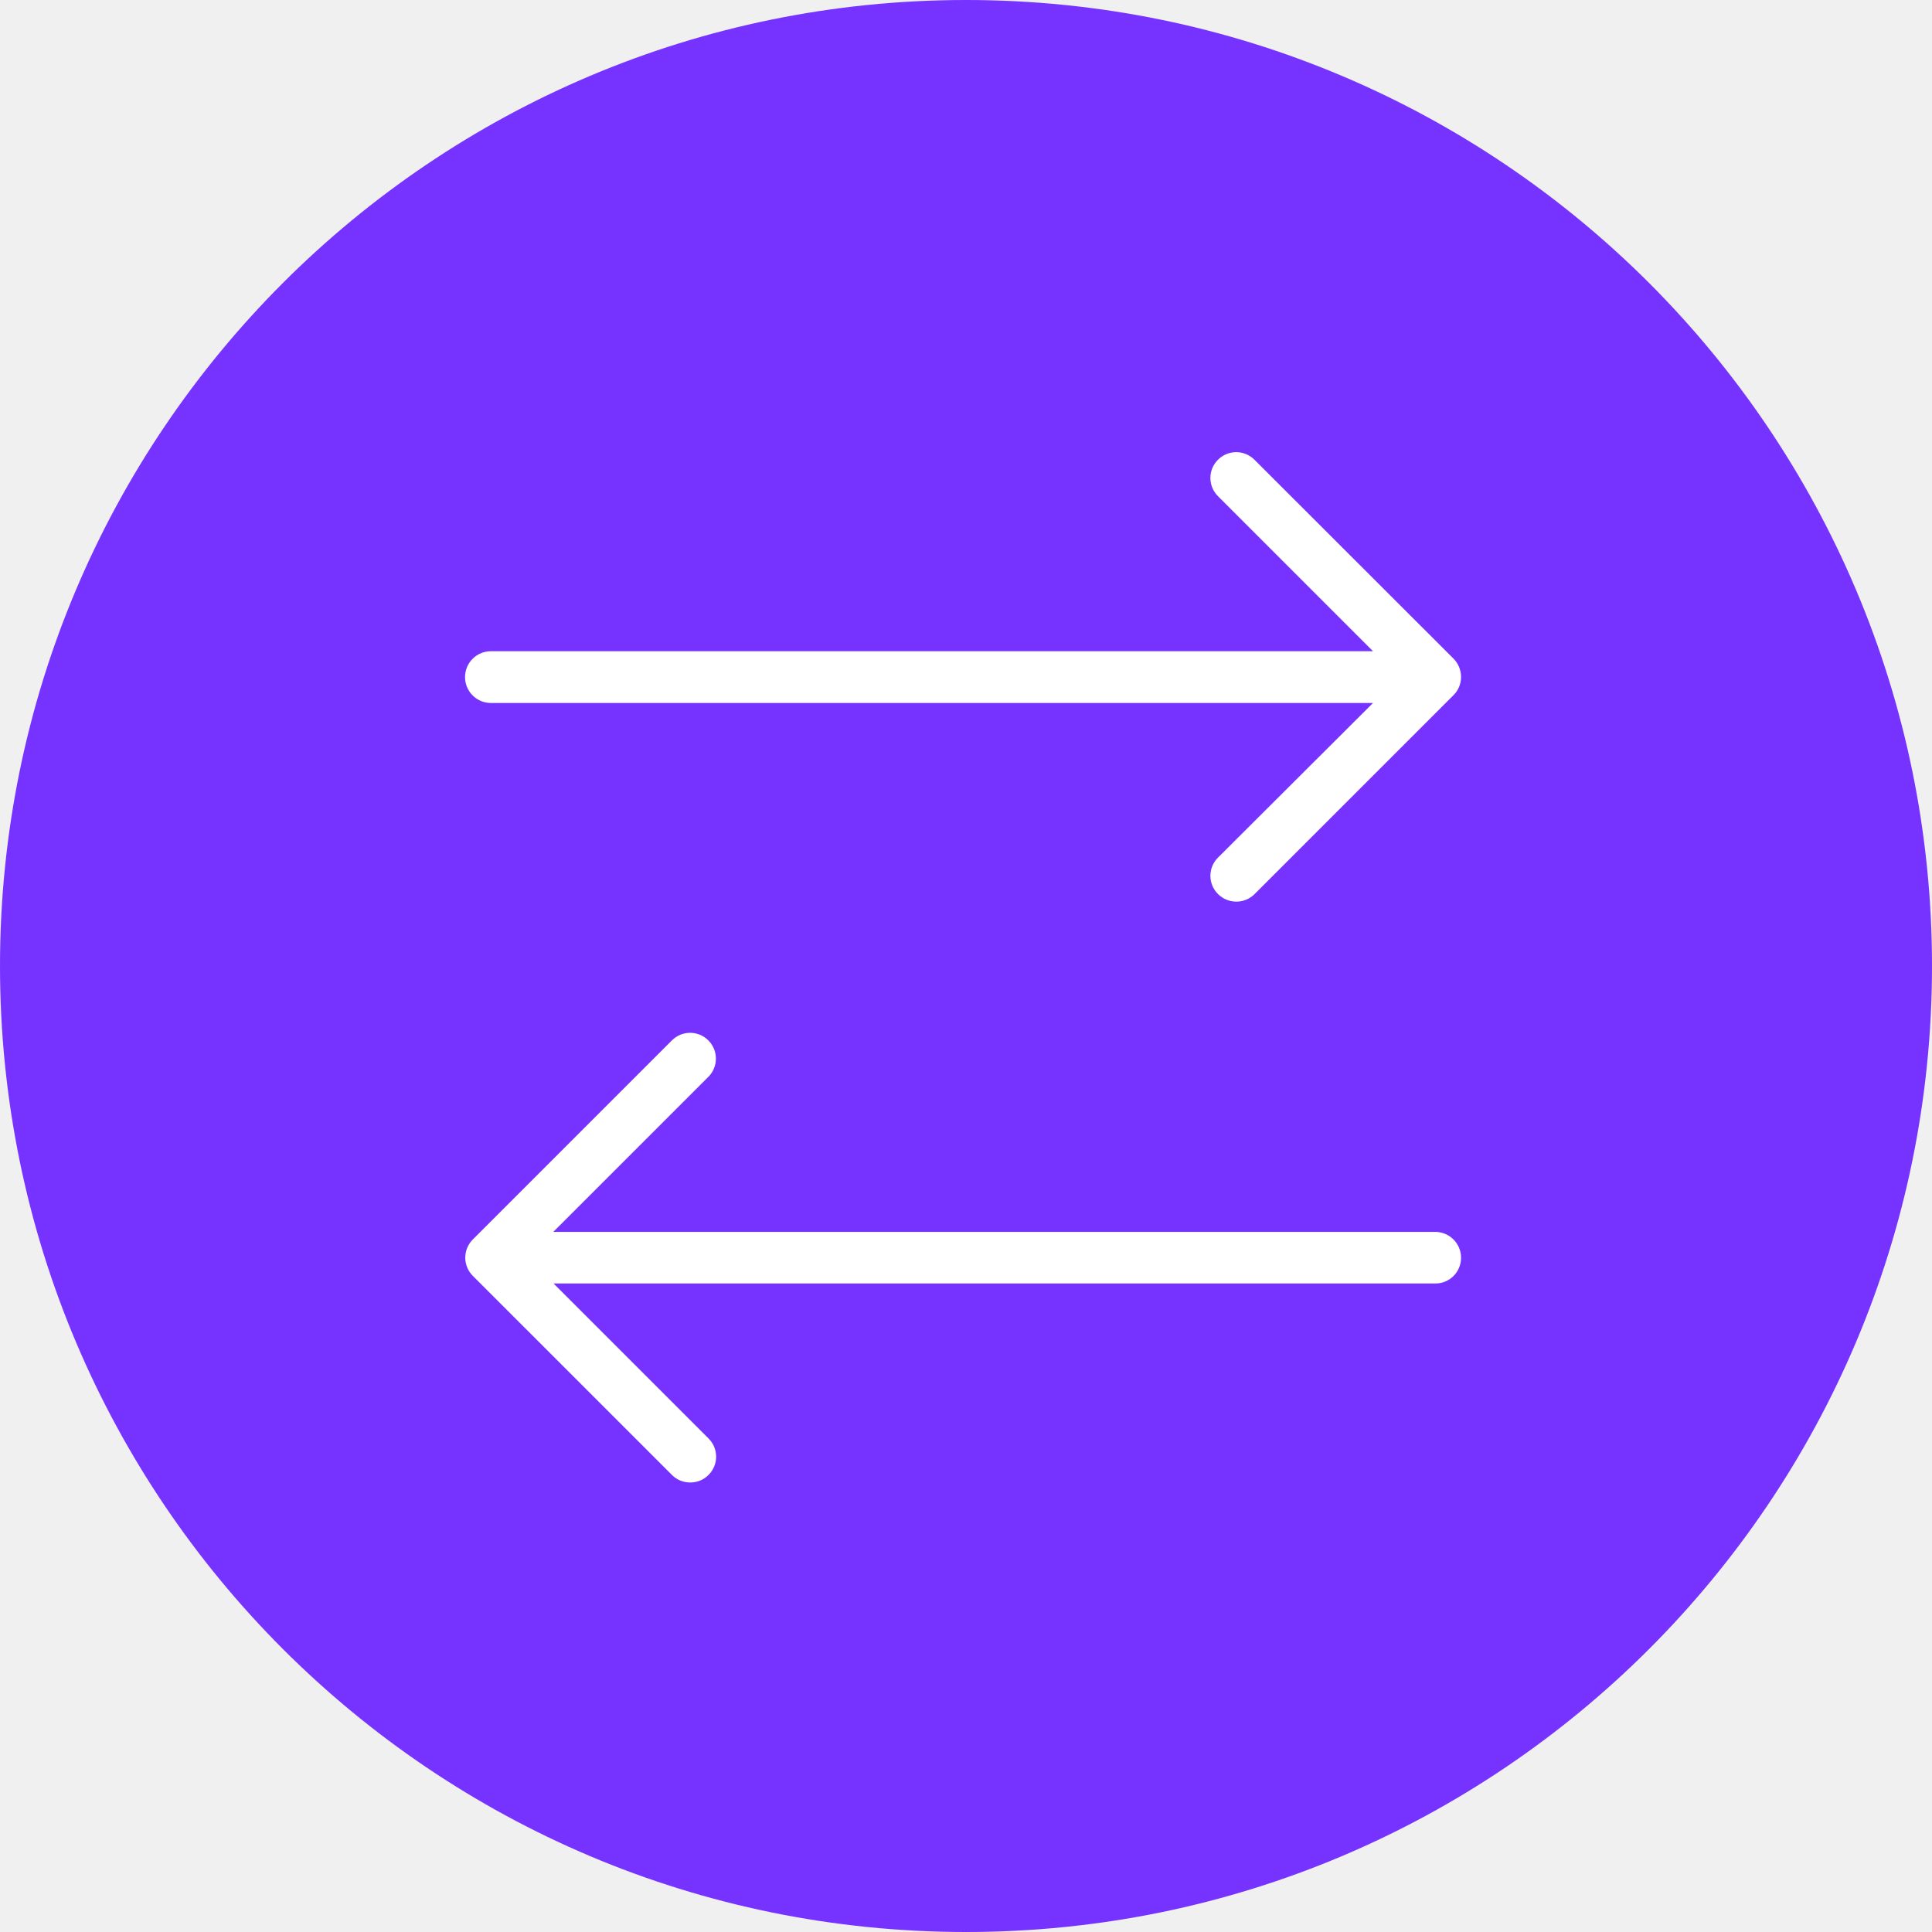
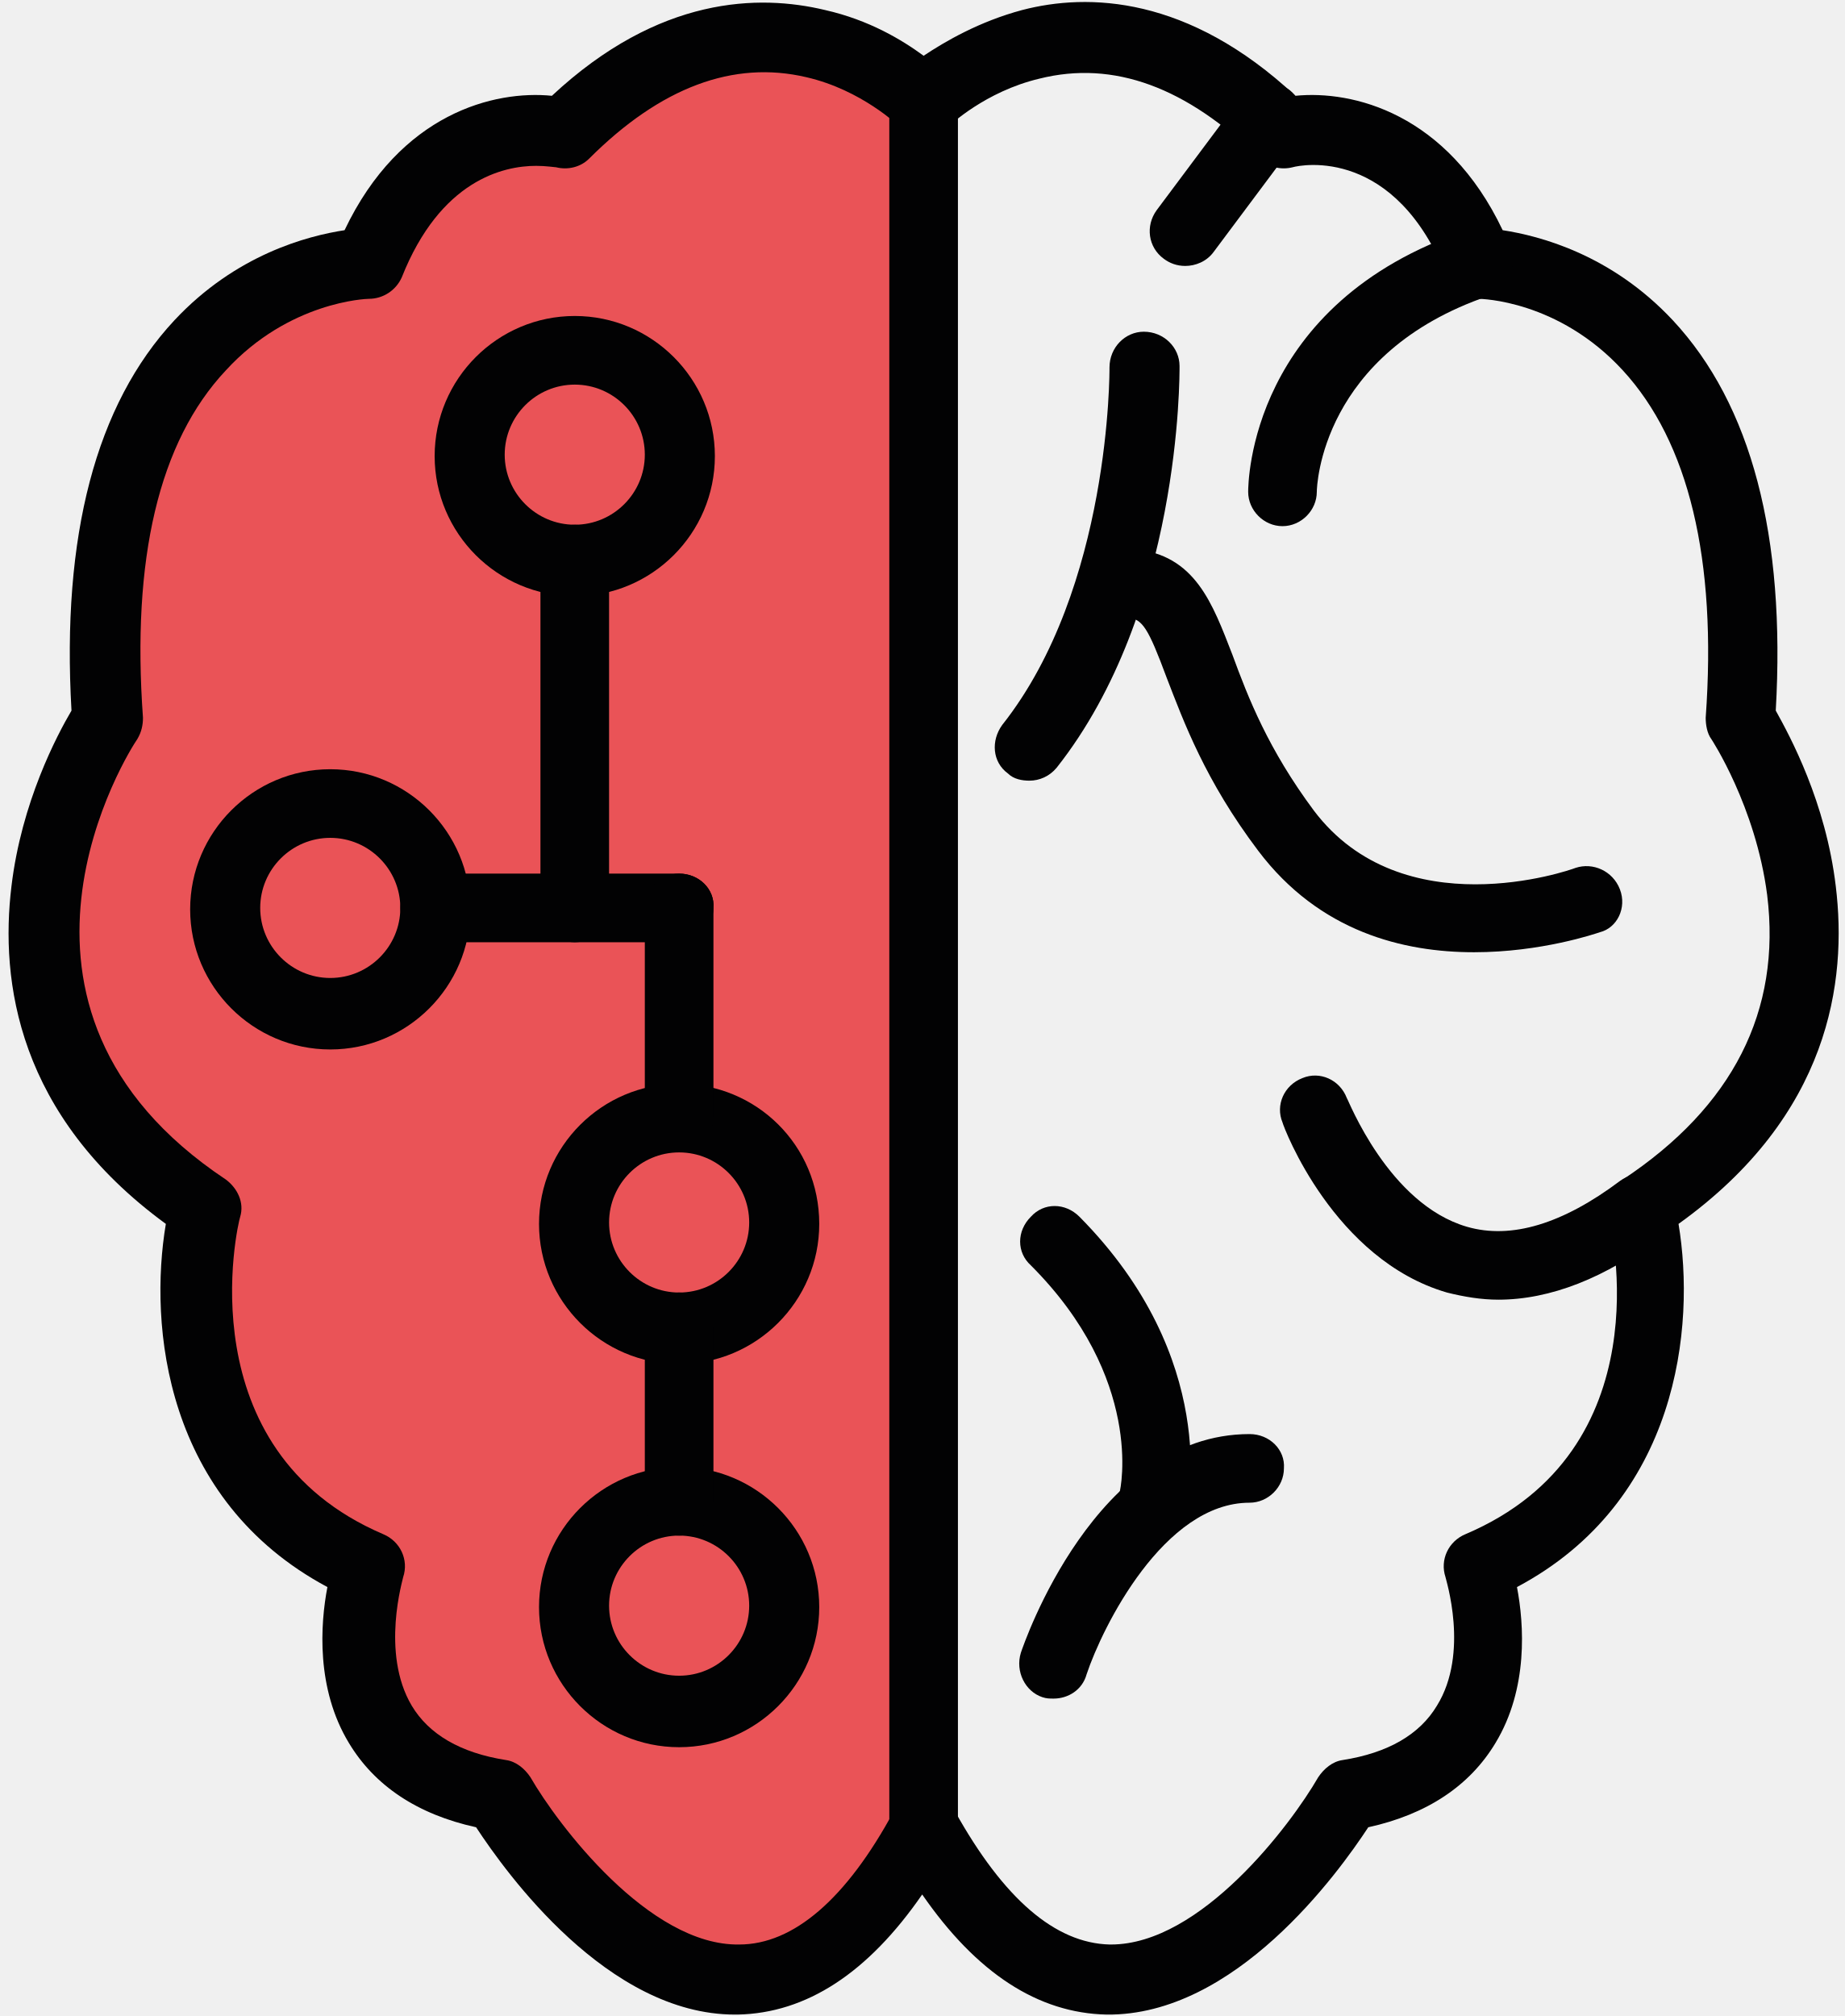
- <svg xmlns="http://www.w3.org/2000/svg" viewBox="0 0 47 47" fill="none">
-   <circle cx="23.5" cy="23.5" r="23.5" fill="#7633FF" />
-   <path d="M35.543 30.598C35.543 30.25 35.262 29.968 34.913 29.968H13.46L17.232 26.197C17.477 25.951 17.477 25.556 17.232 25.31C16.986 25.064 16.591 25.064 16.345 25.31L11.503 30.152C11.257 30.398 11.257 30.793 11.503 31.039L16.345 35.88C16.468 36.004 16.627 36.065 16.791 36.065C16.955 36.065 17.114 36.004 17.237 35.88C17.483 35.635 17.483 35.24 17.237 34.994L13.466 31.223H34.923C35.262 31.223 35.543 30.946 35.543 30.598Z" fill="white" />
-   <path d="M35.358 16.021L30.517 11.184C30.271 10.938 29.876 10.938 29.63 11.184C29.384 11.43 29.384 11.825 29.63 12.071L33.401 15.842H11.943C11.595 15.842 11.313 16.124 11.313 16.472C11.313 16.82 11.595 17.102 11.943 17.102H33.401L29.63 20.863C29.384 21.109 29.384 21.503 29.63 21.749C29.753 21.872 29.912 21.934 30.076 21.934C30.24 21.934 30.399 21.872 30.522 21.749L35.364 16.907C35.604 16.667 35.604 16.267 35.358 16.021Z" fill="white" />
+ <svg xmlns="http://www.w3.org/2000/svg" viewBox="0 0 129 141" fill="none">
+   <path d="M46.4 3.5C43.5 6.4 35.3 9.6 35.3 9.6L28 14.6L23.7 19.6L15.7 22.1L10 33.5L8.2 47.4L5.5 52.7L4.1 58.7V64.7L5.5 73.3L9.3 79.3L14.4 84.3L15 93.4L16.2 101.6L20.9 106.1L25.2 109.5V117.1L27.9 122.9L34.1 126.3L38.8 130.2L44.9 135.9L52.2 138.6L57.9 135.9L62 130.8L64.4 125.3V6.8L60.2 4.5L54.9 1.7L50.8 2.3L46.4 3.5Z" fill="#EA5357" />
+   <path d="M128.4 62C127.7 56.1 125.2 51.5 124.2 49.7C124.9 37.5 122.5 28.3 117 22.4C112.7 17.8 107.7 16.5 105.1 16.1C101.2 7.9 94.6 6.3 90.6 6.7C83.1 -0.3 76.1 -0.5 71.5 0.7C68.5 1.5 66.1 2.9 64.6 3.9C63.1 2.8 60.8 1.4 57.7 0.7C53.1 -0.4 46.1 -0.3 38.6 6.7C34.6 6.3 28 7.9 24.1 16.1C21.5 16.5 16.5 17.8 12.2 22.4C6.7 28.3 4.3 37.5 5 49.7C4 51.4 1.5 56.1 0.8 62C-1.22935e-05 68.6 1.2 78 11.6 85.6C10.4 92.7 11.5 104.9 22.9 111C22.4 113.6 22.1 118.1 24.4 121.9C26.2 124.9 29.2 126.9 33.3 127.8C35.4 131 42.5 140.9 51.4 140.9C51.5 140.9 51.5 140.9 51.6 140.9C56.4 140.8 60.7 138 64.5 132.5C68.3 138 72.6 140.8 77.4 140.9C86.4 141 93.6 131 95.7 127.8C99.8 126.9 102.8 124.9 104.6 121.9C106.9 118.1 106.6 113.6 106.1 111C117.4 105 118.6 92.8 117.4 85.6C128 78 129.2 68.6 128.4 62ZM113.5 82.5C112.6 83.1 112.2 84.1 112.5 85.1C112.7 85.8 116.4 101.4 102.5 107.3C101.3 107.8 100.7 109.1 101.1 110.3C101.1 110.4 102.8 115.6 100.5 119.3C99.3 121.3 97.1 122.6 93.9 123.1C93.2 123.2 92.6 123.7 92.2 124.3C90.3 127.6 84 136 77.7 136H77.6C73.8 135.9 70.2 132.8 66.8 126.7C66.4 125.9 65.5 125.4 64.6 125.4C63.7 125.4 62.9 125.9 62.5 126.7C59.2 132.8 55.5 136 51.7 136C45.4 136.1 39 127.6 37.1 124.3C36.7 123.7 36.1 123.2 35.4 123.1C32.2 122.6 30 121.3 28.8 119.3C26.6 115.6 28.2 110.4 28.2 110.3C28.6 109.1 28 107.8 26.8 107.3C13 101.4 16.6 85.7 16.8 85.1C17.1 84.1 16.6 83.1 15.8 82.5C-2.4 70.4 9.1 52.4 9.6 51.7C9.9 51.2 10 50.7 10 50.2C9.2 39.1 11.1 30.9 15.8 25.9C20.2 21.1 25.6 20.9 25.8 20.9C26.8 20.9 27.7 20.3 28.1 19.4C30.8 12.6 35.2 11.6 37.5 11.6C38.2 11.6 38.8 11.7 38.9 11.7C39.7 11.9 40.6 11.7 41.2 11.1C46.2 6.1 51.3 4.2 56.4 5.4C60.3 6.3 62.8 8.8 62.9 8.8C63.4 9.3 64 9.5 64.6 9.5H64.7C65.3 9.5 66 9.2 66.4 8.8C66.4 8.8 68.9 6.4 72.7 5.5C77.9 4.2 83 6.1 88.1 11.1C88.7 11.7 89.6 11.9 90.4 11.7C91.1 11.5 97.6 10.3 101.2 19.4C101.6 20.3 102.5 20.9 103.4 20.9C103.6 20.9 109 21 113.5 25.9C118.1 30.9 120.1 39.1 119.3 50.2C119.3 50.7 119.4 51.3 119.7 51.7C119.7 51.7 122.8 56.4 123.6 62.6C124.6 70.7 121.2 77.4 113.5 82.5Z" fill="#020203" />
+   <path d="M105.7 17.6C105.3 16.3 103.9 15.6 102.6 16.1C87.4 21.2 87.3 33.8 87.3 34.4C87.3 35.7 88.4 36.8 89.7 36.8C91 36.8 92.1 35.7 92.1 34.4C92.1 34 92.4 24.7 104.1 20.7C105.4 20.3 106.1 18.9 105.7 17.6Z" fill="#020203" />
+   <path d="M116.7 83.1C115.9 82 114.4 81.8 113.3 82.6C109.3 85.6 105.7 86.7 102.6 85.8C97.1 84.2 94.3 76.9 94.2 76.8C93.7 75.5 92.3 74.9 91.1 75.4C89.8 75.9 89.2 77.3 89.7 78.5C89.8 78.9 93.3 88.1 101.2 90.4C102.4 90.7 103.6 90.9 104.8 90.9C108.4 90.9 112.3 89.4 116.2 86.4C117.3 85.7 117.5 84.1 116.7 83.1Z" fill="#020203" />
+   <path d="M75.5 85.1C74.5 84.1 73 84.1 72.1 85.1C71.1 86.1 71.1 87.6 72.1 88.5C80 96.4 78.4 104.1 78.3 104.4C78 105.7 78.8 107 80.1 107.3C80.3 107.3 80.5 107.4 80.7 107.4C81.8 107.4 82.8 106.7 83.1 105.6C83 105.2 85.4 95.1 75.5 85.1Z" fill="#020203" />
+   <path d="M113.3 62.2C112.8 60.9 111.4 60.3 110.2 60.7C109.7 60.9 98.1 64.9 91.9 56.7C88.7 52.4 87.3 48.8 86.2 45.8C84.8 42.2 83.6 38.8 79.3 38.4C78 38.3 76.8 39.3 76.7 40.6C76.6 41.9 77.6 43.1 78.9 43.2C79.9 43.3 80.3 43.9 81.6 47.4C82.8 50.5 84.3 54.6 88 59.5C92.3 65.2 98.2 66.6 103.1 66.6C107.8 66.6 111.6 65.3 111.9 65.2C113.1 64.9 113.8 63.5 113.3 62.2Z" fill="#020203" />
+   <path d="M64.6 4.6C63.3 4.6 62.2 5.7 62.2 7V127.8C62.2 129.1 63.3 130.2 64.6 130.2C65.9 130.2 67 129.1 67 127.8V7C67.1 5.7 66 4.6 64.6 4.6Z" fill="#020203" />
+   <path d="M82.5 25.6C82.5 24.3 81.4 23.2 80 23.2C78.7 23.2 77.6 24.3 77.6 25.7C77.6 25.9 77.7 41.1 70.1 50.7C69.3 51.8 69.4 53.3 70.5 54.1C70.9 54.5 71.5 54.6 72 54.6C72.7 54.6 73.4 54.3 73.9 53.7C82.6 42.7 82.5 26.3 82.5 25.6Z" fill="#020203" />
+   <path d="M87.4 100.3C76.6 100.3 71.6 115 71.4 115.6C71 116.9 71.7 118.3 72.9 118.7C73.2 118.8 73.4 118.8 73.7 118.8C74.7 118.8 75.7 118.2 76 117.1C77.1 113.8 81.4 105.1 87.4 105.1C88.7 105.1 89.8 104 89.8 102.7C89.9 101.4 88.8 100.3 87.4 100.3Z" fill="#020203" />
+   <path d="M90.2 6.3C89.1 5.5 87.6 5.7 86.8 6.8L80.9 14.7C80.1 15.8 80.3 17.3 81.4 18.1C81.8 18.4 82.3 18.6 82.9 18.6C83.6 18.6 84.4 18.3 84.9 17.6L90.8 9.7C91.5 8.6 91.2 7.1 90.2 6.3Z" fill="#020203" />
+   <path d="M40.2 22.1C34.8 22.1 30.4 26.5 30.4 31.9C30.4 37.3 34.8 41.7 40.2 41.7C45.6 41.7 50 37.3 50 31.9C50 26.5 45.6 22.1 40.2 22.1ZM40.2 36.7C37.5 36.7 35.3 34.5 35.3 31.8C35.3 29.1 37.5 26.9 40.2 26.9C42.9 26.9 45.1 29.1 45.1 31.8C45.1 34.5 42.9 36.7 40.2 36.7Z" fill="#020203" />
+   <path d="M23.1 53.8C17.7 53.8 13.3 58.2 13.3 63.6C13.3 69 17.7 73.4 23.1 73.4C28.5 73.4 32.9 69 32.9 63.6C32.9 58.2 28.5 53.8 23.1 53.8ZM23.1 68.4C20.4 68.4 18.2 66.2 18.2 63.5C18.2 60.8 20.4 58.6 23.1 58.6C25.8 58.6 28 60.8 28 63.5C28 66.2 25.8 68.4 23.1 68.4Z" fill="#020203" />
+   <path d="M47.5 75.8C42.1 75.8 37.7 80.2 37.7 85.6C37.7 91 42.1 95.4 47.5 95.4C52.9 95.4 57.3 91 57.3 85.6C57.3 80.1 52.9 75.8 47.5 75.8ZM47.5 90.4C44.8 90.4 42.6 88.2 42.6 85.5C42.6 82.8 44.8 80.6 47.5 80.6C50.2 80.6 52.4 82.8 52.4 85.5C52.4 88.2 50.2 90.4 47.5 90.4Z" fill="#020203" />
+   <path d="M47.5 102.6C42.1 102.6 37.7 107 37.7 112.4C37.7 117.8 42.1 122.2 47.5 122.2C52.9 122.2 57.3 117.8 57.3 112.4C57.3 107 52.9 102.6 47.5 102.6ZM47.5 117.2C44.8 117.2 42.6 115 42.6 112.3C42.6 109.6 44.8 107.4 47.5 107.4C50.2 107.4 52.4 109.6 52.4 112.3C52.4 115 50.2 117.2 47.5 117.2Z" fill="#020203" />
+   <path d="M40.2 36.7C38.9 36.7 37.8 37.8 37.8 39.1V63.5C37.8 64.8 38.9 65.9 40.2 65.9C41.5 65.9 42.6 64.8 42.6 63.5V39.1C42.7 37.8 41.6 36.7 40.2 36.7Z" fill="#020203" />
+   <path d="M47.5 61.1H30.4C29.1 61.1 28 62.2 28 63.5C28 64.8 29.1 65.9 30.4 65.9H47.5C48.8 65.9 49.9 64.8 49.9 63.5C50 62.2 48.9 61.1 47.5 61.1Z" fill="#020203" />
+   <path d="M47.5 61.1C46.2 61.1 45.1 62.2 45.1 63.5V78.1C45.1 79.4 46.2 80.5 47.5 80.5C48.8 80.5 49.9 79.4 49.9 78.1V63.5C50 62.2 48.9 61.1 47.5 61.1Z" fill="#020203" />
+   <path d="M47.5 90.4C46.2 90.4 45.1 91.5 45.1 92.8V105C45.1 106.3 46.2 107.4 47.5 107.4C48.8 107.4 49.9 106.3 49.9 105V92.8C50 91.5 48.9 90.4 47.5 90.4Z" fill="#020203" />
</svg>
